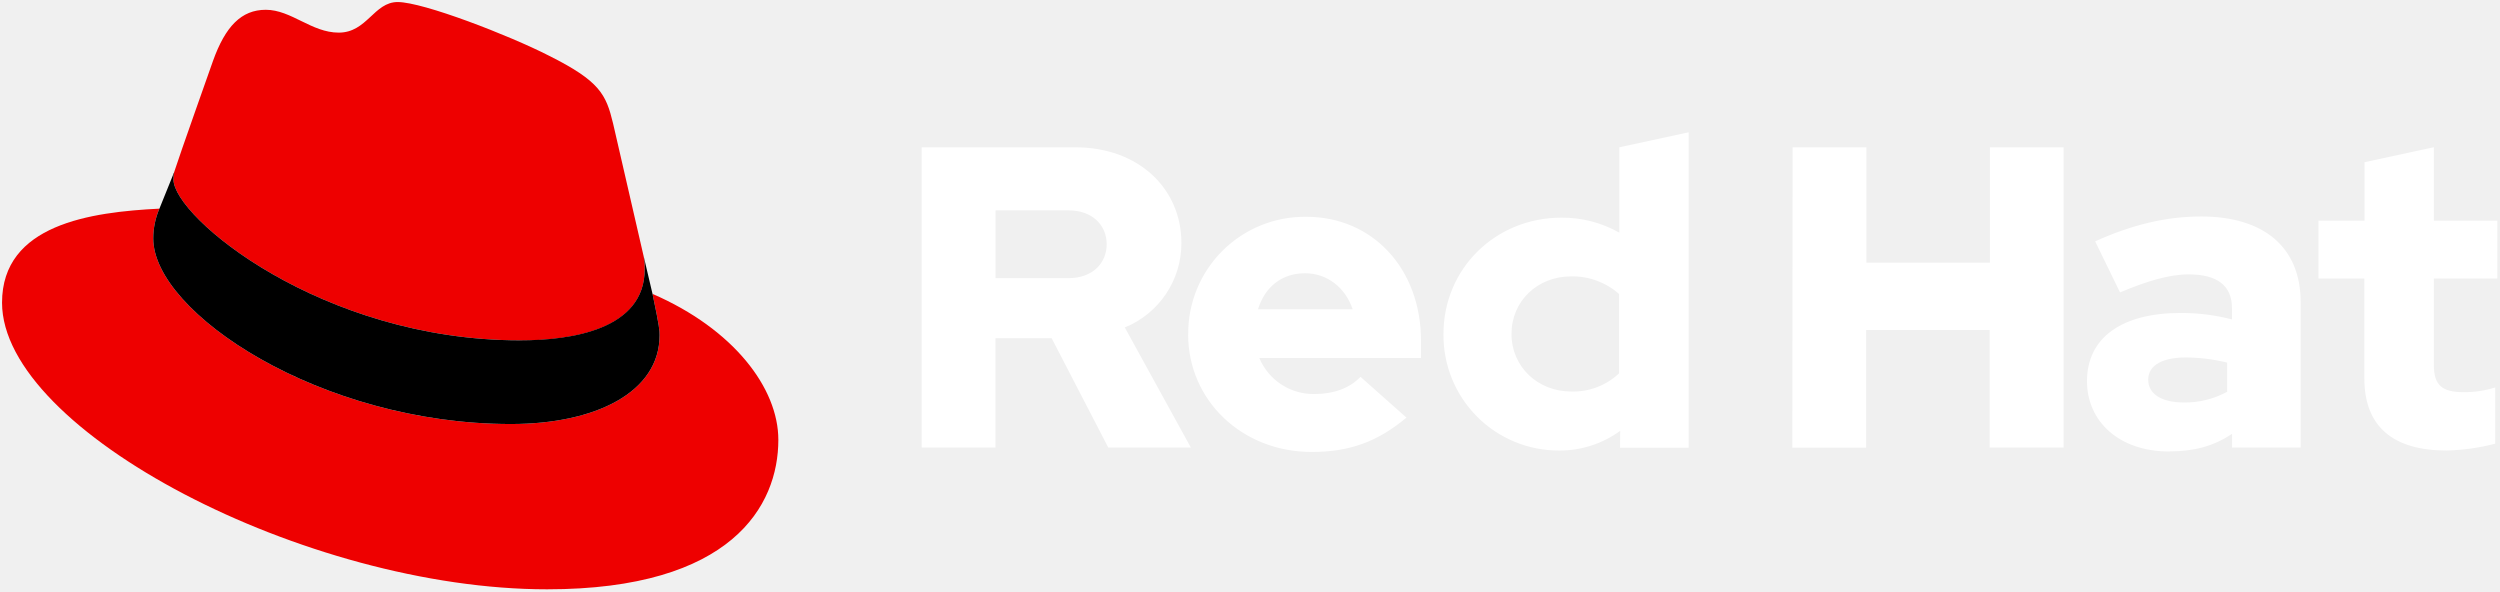
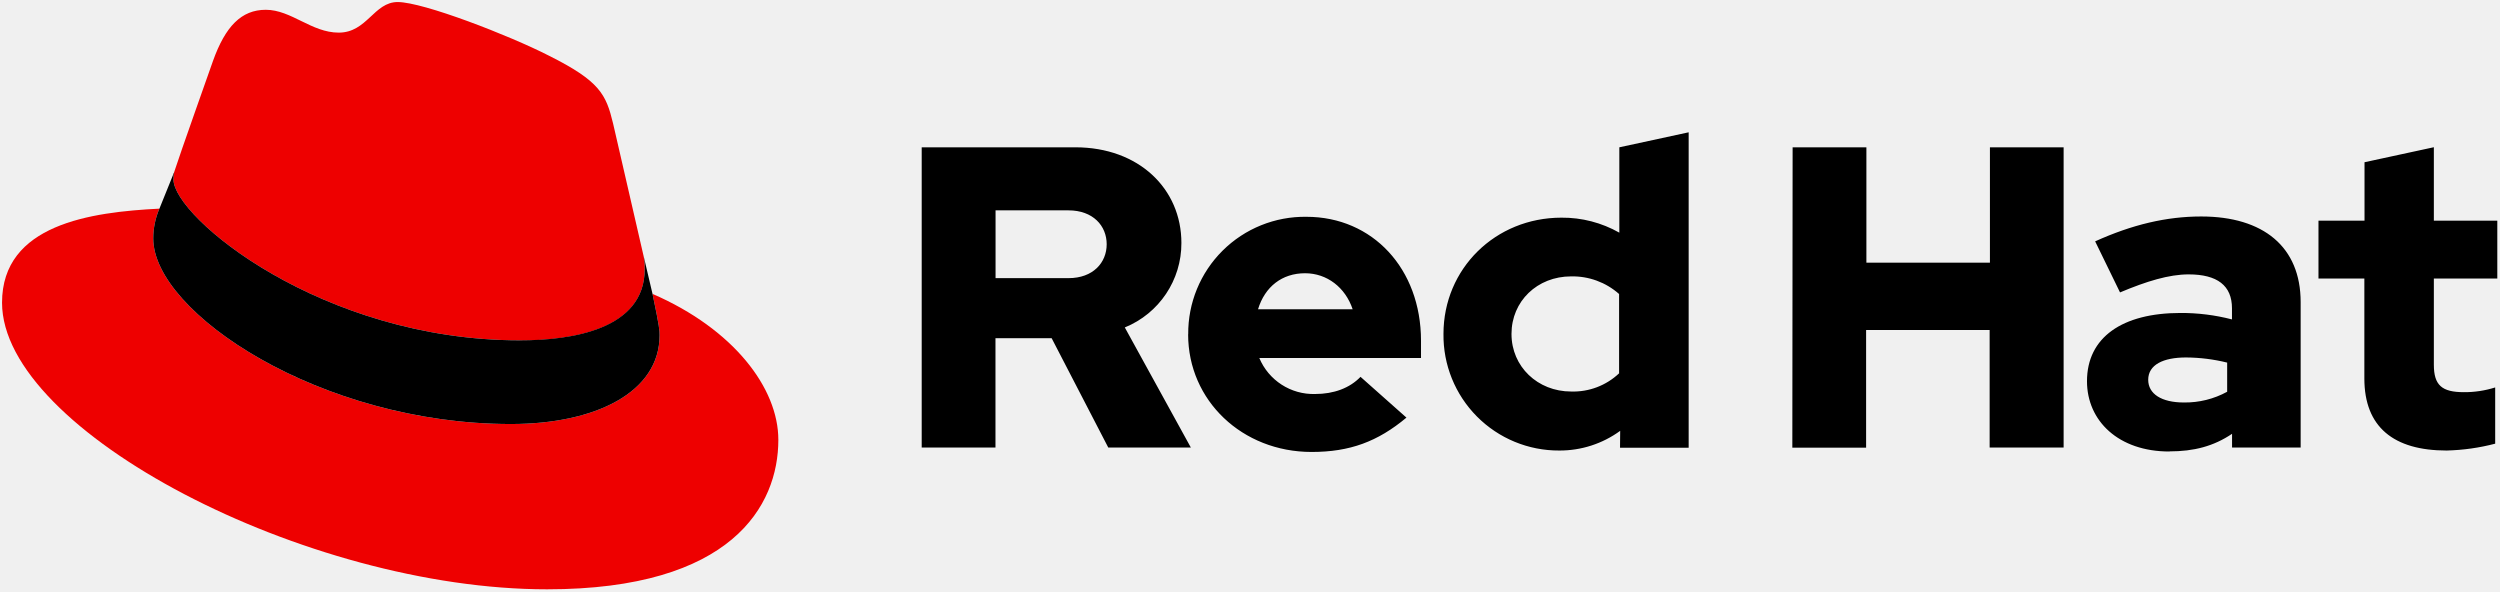
- <svg xmlns="http://www.w3.org/2000/svg" id="Layer_1" data-name="Layer 1" viewBox="0 0 613 145">
-   <defs>
-     <style>.cls-1{fill:#e00;}.cls-2{fill:#fff;}</style>
+ <svg xmlns="http://www.w3.org/2000/svg" id="Layer_1" data-name="Layer 1" viewBox="0 0 613 145" version="1.1">
+   <defs id="defs1">
+     <style id="style1">.cls-1{fill:#e00;}.cls-2{fill:#fff;}</style>
  </defs>
-   <path class="cls-1" d="M127.47,83.49c12.51,0,30.61-2.58,30.61-17.46a14,14,0,0,0-.31-3.42l-7.45-32.36c-1.72-7.12-3.23-10.35-15.73-16.6C124.89,8.69,103.76.5,97.51.5,91.69.5,90,8,83.06,8c-6.68,0-11.64-5.6-17.89-5.6-6,0-9.91,4.09-12.93,12.5,0,0-8.41,23.72-9.49,27.16A6.43,6.43,0,0,0,42.53,44c0,9.22,36.3,39.45,84.94,39.45M160,72.07c1.73,8.19,1.73,9.05,1.73,10.13,0,14-15.74,21.77-36.43,21.77C78.54,104,37.58,76.6,37.58,58.49a18.45,18.45,0,0,1,1.51-7.33C22.27,52,.5,55,.5,74.22c0,31.48,74.59,70.28,133.65,70.28,45.28,0,56.7-20.48,56.7-36.65,0-12.72-11-27.16-30.83-35.78" />
-   <path d="M160,72.07c1.73,8.19,1.73,9.05,1.73,10.13,0,14-15.74,21.77-36.43,21.77C78.54,104,37.58,76.6,37.58,58.49a18.45,18.45,0,0,1,1.51-7.33l3.66-9.06A6.43,6.43,0,0,0,42.53,44c0,9.22,36.3,39.45,84.94,39.45,12.51,0,30.61-2.58,30.61-17.46a14,14,0,0,0-.31-3.42Z" />
-   <path class="cls-2" d="M579.74,92.8c0,11.89,7.15,17.67,20.19,17.67a52.11,52.11,0,0,0,11.89-1.68V95a24.84,24.84,0,0,1-7.68,1.16c-5.37,0-7.36-1.68-7.36-6.73V68.3h15.56V54.1H596.78v-18l-17,3.68V54.1H568.49V68.3h11.25Zm-53,.32c0-3.68,3.69-5.47,9.26-5.47a43.12,43.12,0,0,1,10.1,1.26v7.15a21.51,21.51,0,0,1-10.63,2.63c-5.46,0-8.73-2.1-8.73-5.57m5.2,17.56c6,0,10.84-1.26,15.36-4.31v3.37h16.82V74.08c0-13.56-9.14-21-24.39-21-8.52,0-16.94,2-26,6.1l6.1,12.52c6.52-2.74,12-4.42,16.83-4.42,7,0,10.62,2.73,10.62,8.31v2.73a49.53,49.53,0,0,0-12.62-1.58c-14.31,0-22.93,6-22.93,16.73,0,9.78,7.78,17.24,20.19,17.24m-92.44-.94h18.09V80.92h30.29v28.82H506V36.12H487.93V64.41H457.64V36.12H439.55ZM370.62,81.87c0-8,6.31-14.1,14.62-14.1A17.22,17.22,0,0,1,397,72.09V91.54A16.36,16.36,0,0,1,385.24,96c-8.2,0-14.62-6.1-14.62-14.09m26.61,27.87h16.83V32.44l-17,3.68V57.05a28.3,28.3,0,0,0-14.2-3.68c-16.19,0-28.92,12.51-28.92,28.5a28.25,28.25,0,0,0,28.4,28.6,25.12,25.12,0,0,0,14.93-4.83ZM320,67c5.36,0,9.88,3.47,11.67,8.83H308.47C310.15,70.3,314.36,67,320,67M291.33,82c0,16.2,13.25,28.82,30.28,28.82,9.36,0,16.2-2.53,23.25-8.42l-11.26-10c-2.63,2.74-6.52,4.21-11.14,4.21a14.39,14.39,0,0,1-13.68-8.83h39.65V83.55c0-17.67-11.88-30.39-28.08-30.39a28.57,28.57,0,0,0-29,28.81M262,51.58c6,0,9.36,3.78,9.36,8.31S268,68.2,262,68.2H244.11V51.58Zm-36,58.16h18.09V82.92h13.77l13.89,26.82H292l-16.2-29.45a22.27,22.27,0,0,0,13.88-20.72c0-13.25-10.41-23.45-26-23.45H226Z" />
+   <path class="cls-1" d="M127.47,83.49c12.51,0,30.61-2.58,30.61-17.46a14,14,0,0,0-.31-3.42l-7.45-32.36c-1.72-7.12-3.23-10.35-15.73-16.6C124.89,8.69,103.76.5,97.51.5,91.69.5,90,8,83.06,8c-6.68,0-11.64-5.6-17.89-5.6-6,0-9.91,4.09-12.93,12.5,0,0-8.41,23.72-9.49,27.16A6.43,6.43,0,0,0,42.53,44c0,9.22,36.3,39.45,84.94,39.45M160,72.07c1.73,8.19,1.73,9.05,1.73,10.13,0,14-15.74,21.77-36.43,21.77C78.54,104,37.58,76.6,37.58,58.49a18.45,18.45,0,0,1,1.51-7.33C22.27,52,.5,55,.5,74.22c0,31.48,74.59,70.28,133.65,70.28,45.28,0,56.7-20.48,56.7-36.65,0-12.72-11-27.16-30.83-35.78" id="path1" />
+   <path d="M160,72.07c1.73,8.19,1.73,9.05,1.73,10.13,0,14-15.74,21.77-36.43,21.77C78.54,104,37.58,76.6,37.58,58.49a18.45,18.45,0,0,1,1.51-7.33l3.66-9.06A6.43,6.43,0,0,0,42.53,44c0,9.22,36.3,39.45,84.94,39.45,12.51,0,30.61-2.58,30.61-17.46a14,14,0,0,0-.31-3.42Z" id="path2" />
+   <path class="cls-2" d="M579.74,92.8c0,11.89,7.15,17.67,20.19,17.67a52.11,52.11,0,0,0,11.89-1.68V95a24.84,24.84,0,0,1-7.68,1.16c-5.37,0-7.36-1.68-7.36-6.73V68.3h15.56V54.1H596.78v-18l-17,3.68V54.1H568.49V68.3h11.25Zm-53,.32c0-3.68,3.69-5.47,9.26-5.47a43.12,43.12,0,0,1,10.1,1.26v7.15a21.51,21.51,0,0,1-10.63,2.63c-5.46,0-8.73-2.1-8.73-5.57m5.2,17.56c6,0,10.84-1.26,15.36-4.31v3.37h16.82V74.08c0-13.56-9.14-21-24.39-21-8.52,0-16.94,2-26,6.1l6.1,12.52c6.52-2.74,12-4.42,16.83-4.42,7,0,10.62,2.73,10.62,8.31v2.73a49.53,49.53,0,0,0-12.62-1.58c-14.31,0-22.93,6-22.93,16.73,0,9.78,7.78,17.24,20.19,17.24m-92.44-.94h18.09V80.92h30.29v28.82H506V36.12H487.93V64.41H457.64V36.12H439.55ZM370.62,81.87c0-8,6.31-14.1,14.62-14.1A17.22,17.22,0,0,1,397,72.09V91.54A16.36,16.36,0,0,1,385.24,96c-8.2,0-14.62-6.1-14.62-14.09m26.61,27.87h16.83V32.44l-17,3.68V57.05a28.3,28.3,0,0,0-14.2-3.68c-16.19,0-28.92,12.51-28.92,28.5a28.25,28.25,0,0,0,28.4,28.6,25.12,25.12,0,0,0,14.93-4.83ZM320,67c5.36,0,9.88,3.47,11.67,8.83H308.47C310.15,70.3,314.36,67,320,67M291.33,82c0,16.2,13.25,28.82,30.28,28.82,9.36,0,16.2-2.53,23.25-8.42l-11.26-10c-2.63,2.74-6.52,4.21-11.14,4.21a14.39,14.39,0,0,1-13.68-8.83h39.65V83.55c0-17.67-11.88-30.39-28.08-30.39a28.57,28.57,0,0,0-29,28.81M262,51.58c6,0,9.36,3.78,9.36,8.31S268,68.2,262,68.2H244.11V51.58Zm-36,58.16h18.09V82.92h13.77l13.89,26.82H292l-16.2-29.45a22.27,22.27,0,0,0,13.88-20.72c0-13.25-10.41-23.45-26-23.45H226Z" id="path3" style="fill:#000000" />
</svg>
